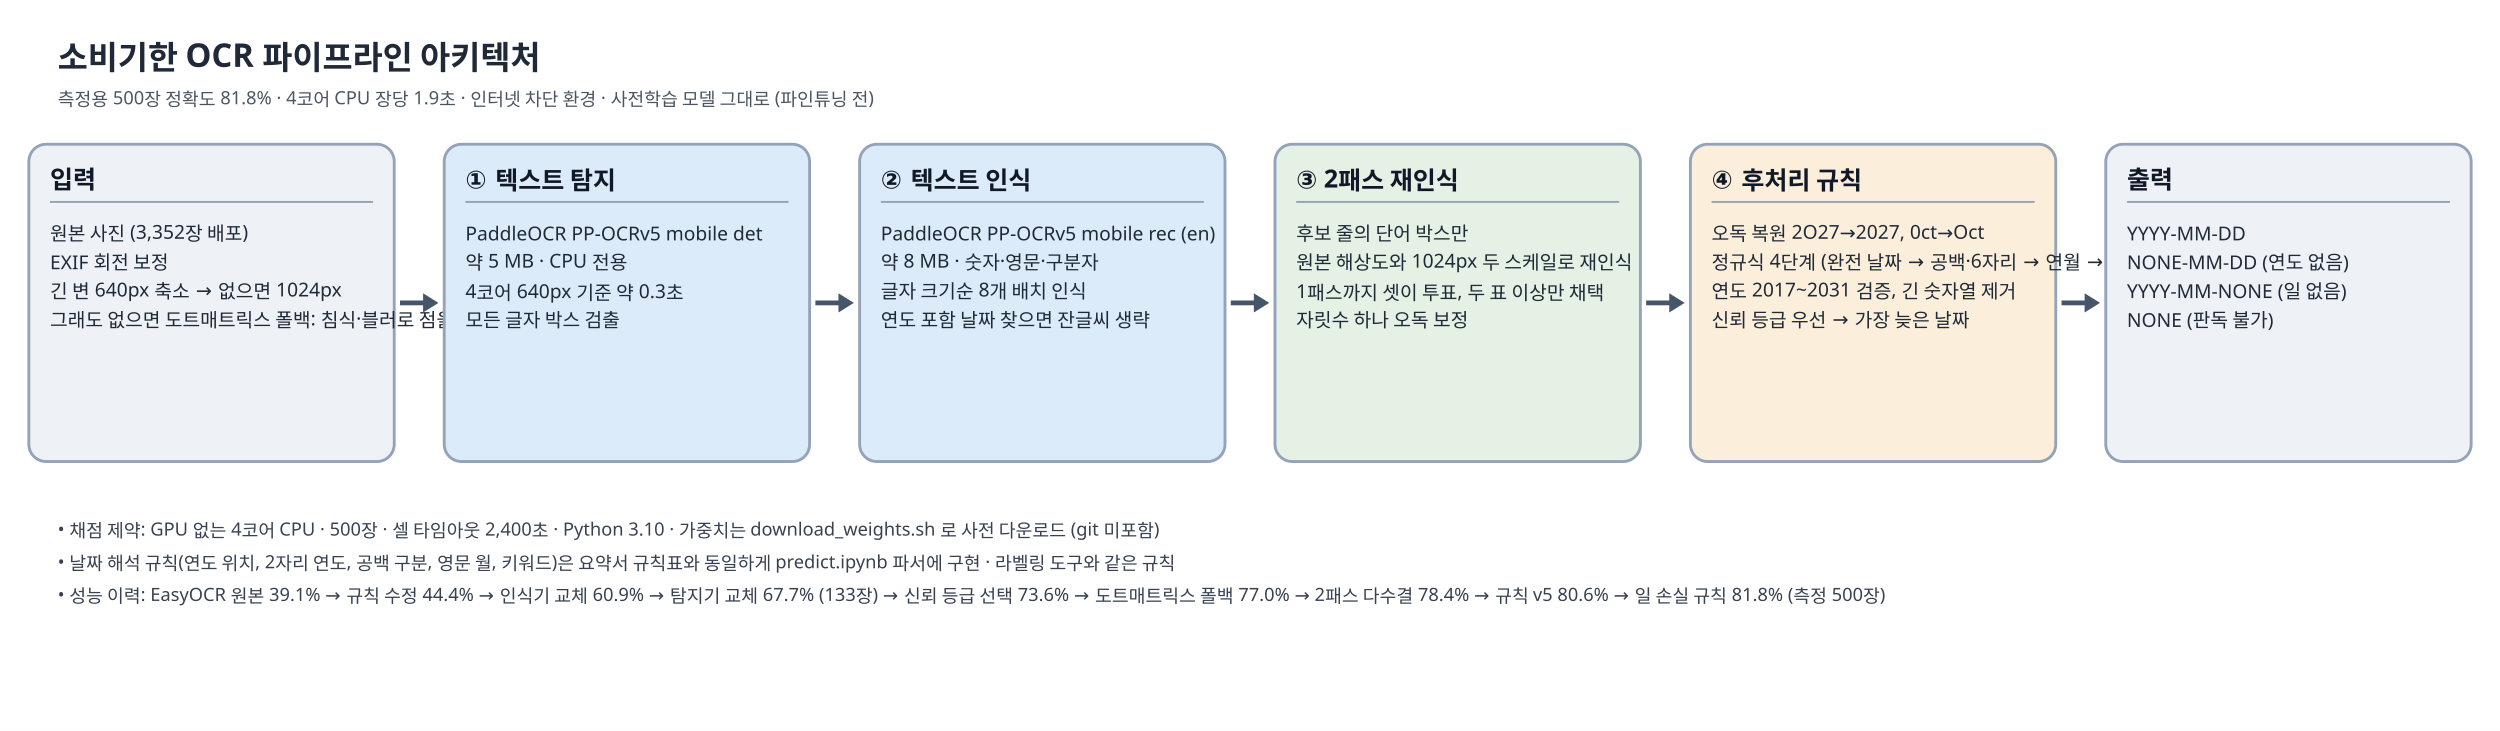
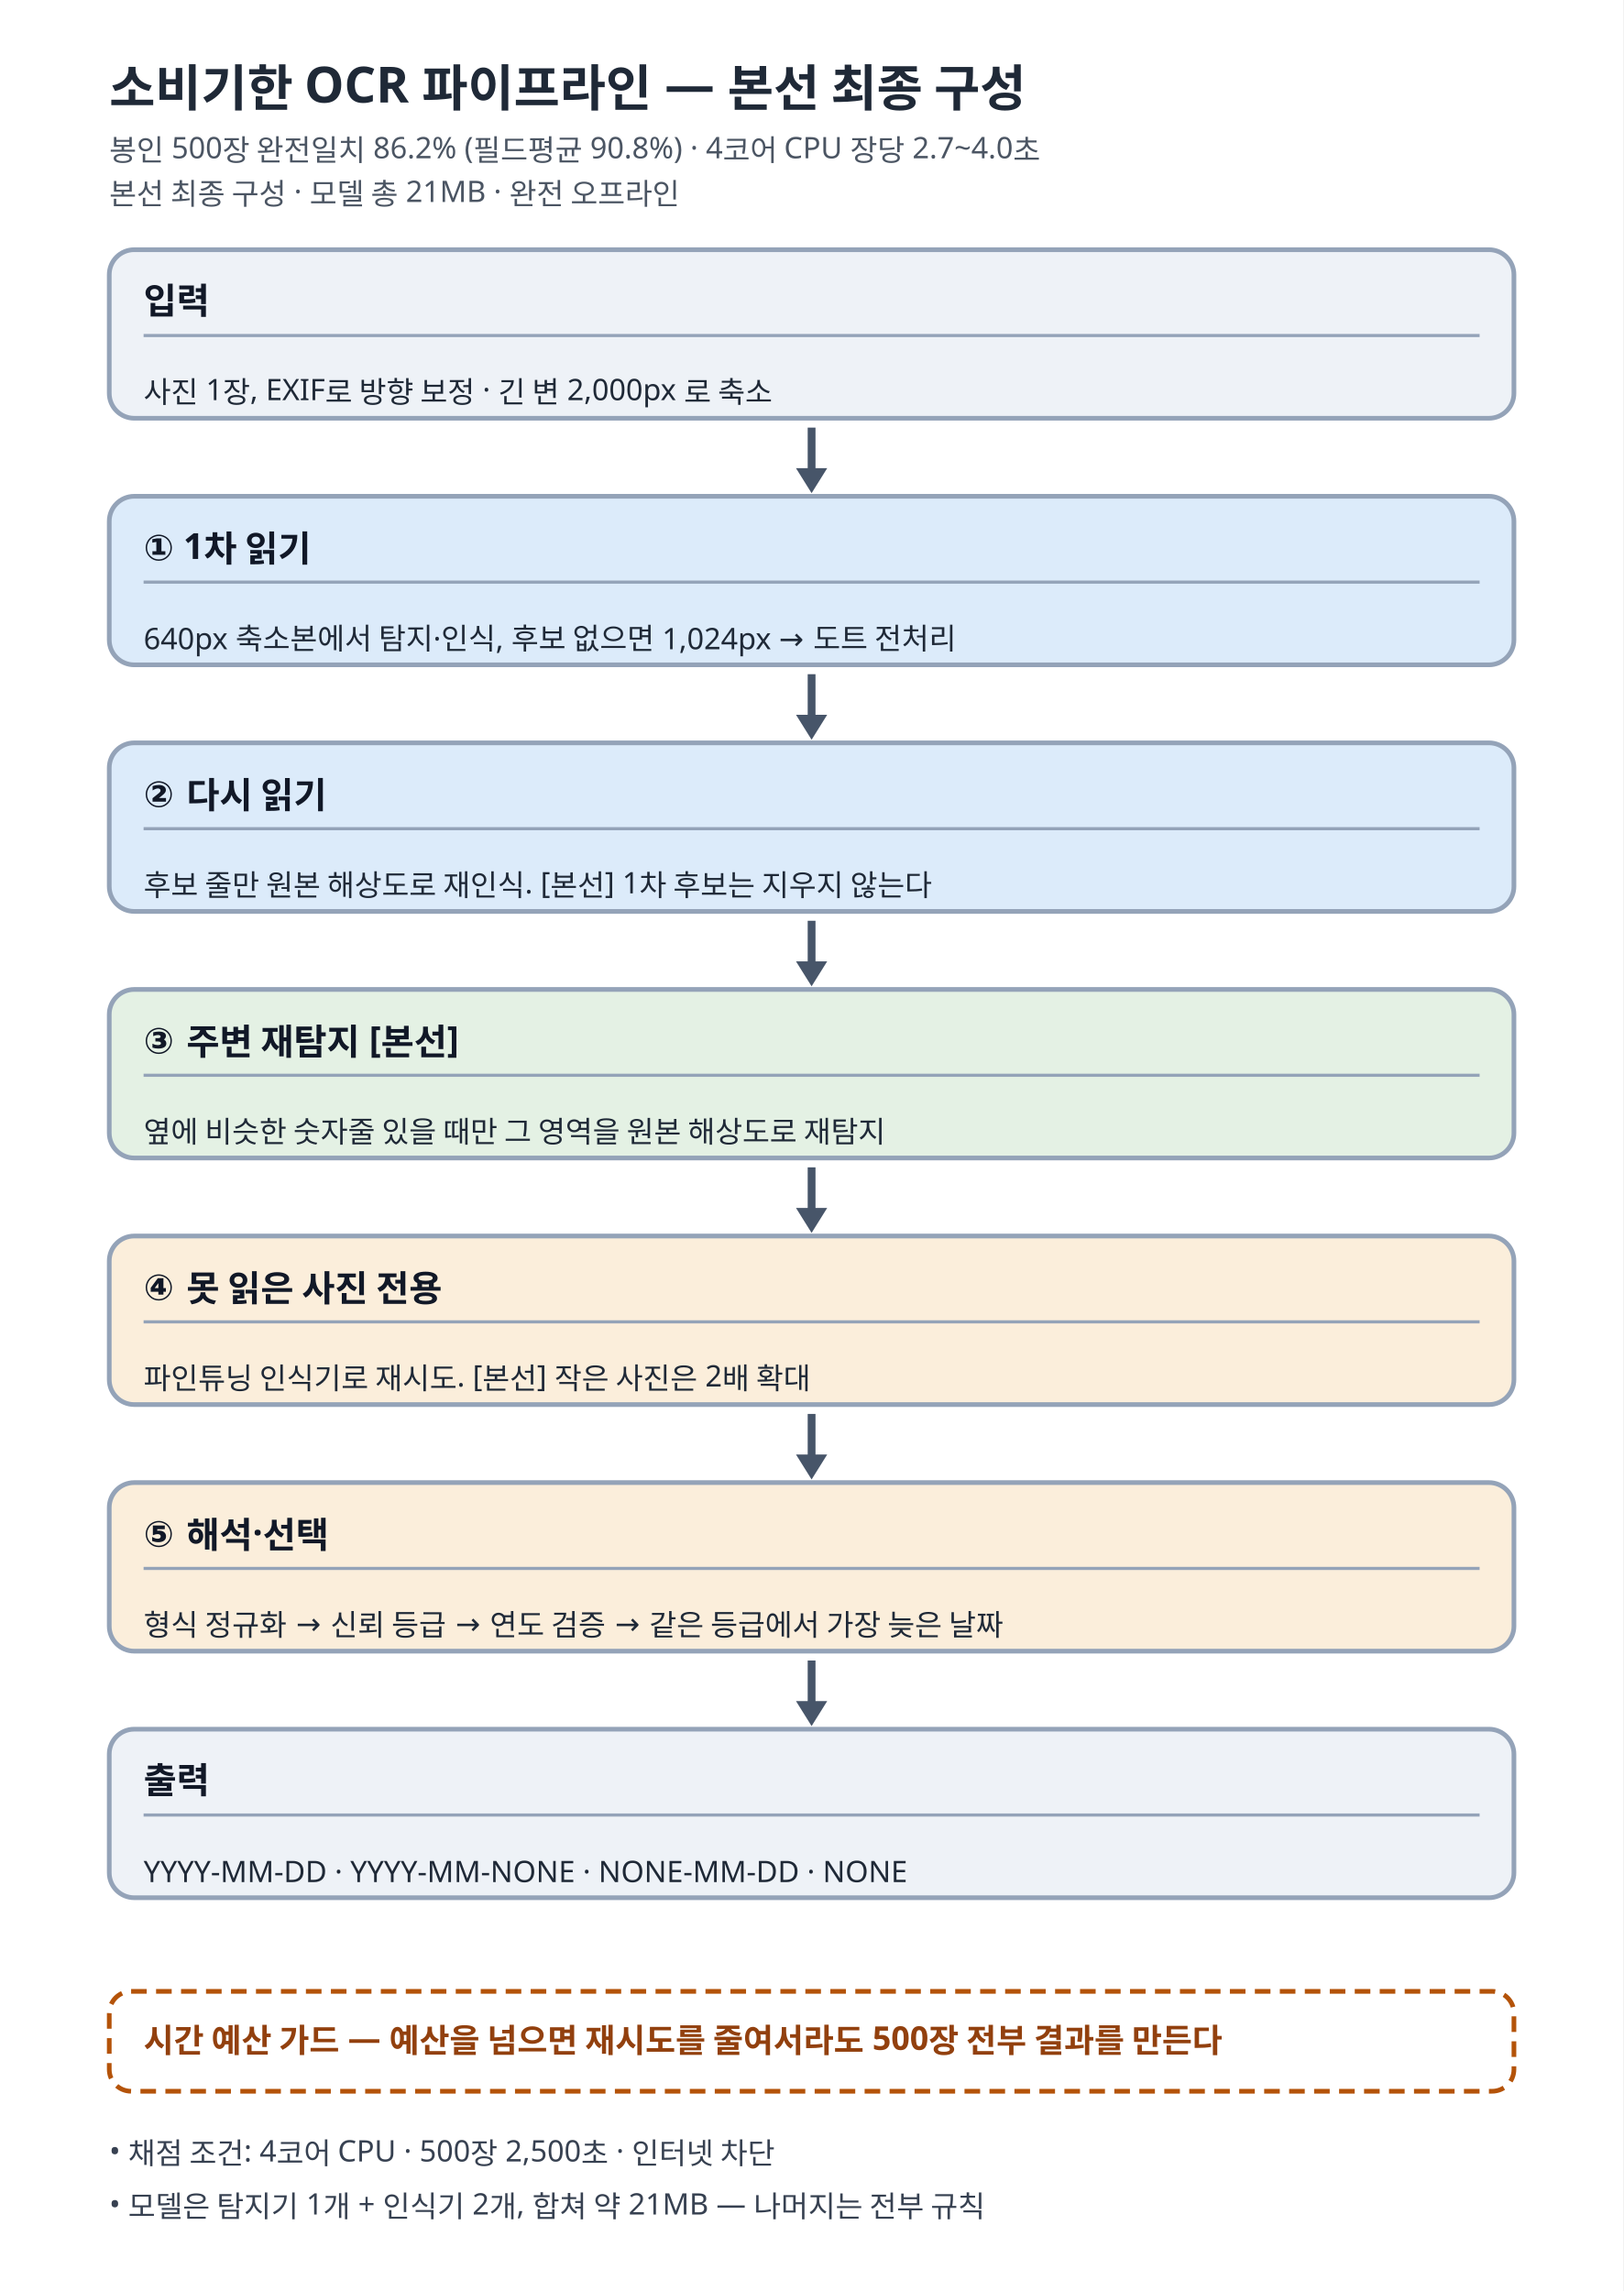
- <svg xmlns="http://www.w3.org/2000/svg" width="2600" height="760" font-family="Malgun Gothic, Apple SD Gothic Neo, sans-serif">
-   <rect width="2600" height="760" fill="white" />
-   <text x="60" y="72" font-size="34" font-weight="bold" fill="#1F2937">소비기한 OCR 파이프라인 아키텍처</text>
-   <text x="60" y="110" font-size="19" fill="#4B5563">측정용 500장 정확도 81.8% · 4코어 CPU 장당 1.9초 · 인터넷 차단 환경 · 사전학습 모델 그대로 (파인튜닝 전)</text>
-   <rect x="30" y="150" width="380" height="330" rx="18" fill="#EEF2F7" stroke="#94A3B8" stroke-width="3" />
-   <text x="52" y="196" font-size="26" font-weight="bold" fill="#111827">입력</text>
-   <line x1="52" y1="210" x2="388" y2="210" stroke="#94A3B8" stroke-width="2" />
-   <text x="52" y="250" font-size="20" fill="#1F2937">원본 사진 (3,352장 배포)</text>
-   <text x="52" y="280" font-size="20" fill="#1F2937">EXIF 회전 보정</text>
-   <text x="52" y="310" font-size="20" fill="#1F2937">긴 변 640px 축소 → 없으면 1024px</text>
-   <text x="52" y="340" font-size="20" fill="#1F2937">그래도 없으면 도트매트릭스 폴백: 침식·블러로 점을 이어 재시도</text>
-   <line x1="416" y1="315" x2="444" y2="315" stroke="#475569" stroke-width="5" />
-   <polygon points="456,315 440,305 440,325" fill="#475569" />
-   <rect x="462" y="150" width="380" height="330" rx="18" fill="#DCEBFA" stroke="#94A3B8" stroke-width="3" />
-   <text x="484" y="196" font-size="26" font-weight="bold" fill="#111827">① 텍스트 탐지</text>
-   <line x1="484" y1="210" x2="820" y2="210" stroke="#94A3B8" stroke-width="2" />
-   <text x="484" y="250" font-size="20" fill="#1F2937">PaddleOCR PP-OCRv5 mobile det</text>
-   <text x="484" y="280" font-size="20" fill="#1F2937">약 5 MB · CPU 전용</text>
-   <text x="484" y="310" font-size="20" fill="#1F2937">4코어 640px 기준 약 0.3초</text>
-   <text x="484" y="340" font-size="20" fill="#1F2937">모든 글자 박스 검출</text>
-   <line x1="848" y1="315" x2="876" y2="315" stroke="#475569" stroke-width="5" />
-   <polygon points="888,315 872,305 872,325" fill="#475569" />
-   <rect x="894" y="150" width="380" height="330" rx="18" fill="#DCEBFA" stroke="#94A3B8" stroke-width="3" />
-   <text x="916" y="196" font-size="26" font-weight="bold" fill="#111827">② 텍스트 인식</text>
-   <line x1="916" y1="210" x2="1252" y2="210" stroke="#94A3B8" stroke-width="2" />
-   <text x="916" y="250" font-size="20" fill="#1F2937">PaddleOCR PP-OCRv5 mobile rec (en)</text>
-   <text x="916" y="280" font-size="20" fill="#1F2937">약 8 MB · 숫자·영문·구분자</text>
-   <text x="916" y="310" font-size="20" fill="#1F2937">글자 크기순 8개 배치 인식</text>
-   <text x="916" y="340" font-size="20" fill="#1F2937">연도 포함 날짜 찾으면 잔글씨 생략</text>
-   <line x1="1280" y1="315" x2="1308" y2="315" stroke="#475569" stroke-width="5" />
-   <polygon points="1320,315 1304,305 1304,325" fill="#475569" />
-   <rect x="1326" y="150" width="380" height="330" rx="18" fill="#E4F1E4" stroke="#94A3B8" stroke-width="3" />
-   <text x="1348" y="196" font-size="26" font-weight="bold" fill="#111827">③ 2패스 재인식</text>
-   <line x1="1348" y1="210" x2="1684" y2="210" stroke="#94A3B8" stroke-width="2" />
-   <text x="1348" y="250" font-size="20" fill="#1F2937">후보 줄의 단어 박스만</text>
-   <text x="1348" y="280" font-size="20" fill="#1F2937">원본 해상도와 1024px 두 스케일로 재인식</text>
-   <text x="1348" y="310" font-size="20" fill="#1F2937">1패스까지 셋이 투표, 두 표 이상만 채택</text>
-   <text x="1348" y="340" font-size="20" fill="#1F2937">자릿수 하나 오독 보정</text>
-   <line x1="1712" y1="315" x2="1740" y2="315" stroke="#475569" stroke-width="5" />
-   <polygon points="1752,315 1736,305 1736,325" fill="#475569" />
-   <rect x="1758" y="150" width="380" height="330" rx="18" fill="#FBEEDB" stroke="#94A3B8" stroke-width="3" />
-   <text x="1780" y="196" font-size="26" font-weight="bold" fill="#111827">④ 후처리 규칙</text>
-   <line x1="1780" y1="210" x2="2116" y2="210" stroke="#94A3B8" stroke-width="2" />
-   <text x="1780" y="250" font-size="20" fill="#1F2937">오독 복원 2O27→2027, 0ct→Oct</text>
-   <text x="1780" y="280" font-size="20" fill="#1F2937">정규식 4단계 (완전 날짜 → 공백·6자리 → 연월 → 월일)</text>
-   <text x="1780" y="310" font-size="20" fill="#1F2937">연도 2017~2031 검증, 긴 숫자열 제거</text>
-   <text x="1780" y="340" font-size="20" fill="#1F2937">신뢰 등급 우선 → 가장 늦은 날짜</text>
-   <line x1="2144" y1="315" x2="2172" y2="315" stroke="#475569" stroke-width="5" />
-   <polygon points="2184,315 2168,305 2168,325" fill="#475569" />
-   <rect x="2190" y="150" width="380" height="330" rx="18" fill="#EEF2F7" stroke="#94A3B8" stroke-width="3" />
-   <text x="2212" y="196" font-size="26" font-weight="bold" fill="#111827">출력</text>
-   <line x1="2212" y1="210" x2="2548" y2="210" stroke="#94A3B8" stroke-width="2" />
-   <text x="2212" y="250" font-size="20" fill="#1F2937">YYYY-MM-DD</text>
-   <text x="2212" y="280" font-size="20" fill="#1F2937">NONE-MM-DD (연도 없음)</text>
-   <text x="2212" y="310" font-size="20" fill="#1F2937">YYYY-MM-NONE (일 없음)</text>
-   <text x="2212" y="340" font-size="20" fill="#1F2937">NONE (판독 불가)</text>
-   <text x="60" y="557" font-size="19" fill="#374151">• 채점 제약: GPU 없는 4코어 CPU · 500장 · 셀 타임아웃 2,400초 · Python 3.10 · 가중치는 download_weights.sh 로 사전 다운로드 (git 미포함)</text>
-   <text x="60" y="591" font-size="19" fill="#374151">• 날짜 해석 규칙(연도 위치, 2자리 연도, 공백 구분, 영문 월, 키워드)은 요약서 규칙표와 동일하게 predict.ipynb 파서에 구현 · 라벨링 도구와 같은 규칙</text>
-   <text x="60" y="625" font-size="19" fill="#374151">• 성능 이력: EasyOCR 원본 39.1% → 규칙 수정 44.4% → 인식기 교체 60.9% → 탐지기 교체 67.7% (133장) → 신뢰 등급 선택 73.6% → 도트매트릭스 폴백 77.0% → 2패스 다수결 78.4% → 규칙 v5 80.6% → 일 손실 규칙 81.8% (측정 500장)</text>
+ <svg xmlns="http://www.w3.org/2000/svg" width="1040" height="1468" font-family="Apple SD Gothic Neo, Malgun Gothic, sans-serif">
+   <rect width="100%" height="100%" fill="white" />
+   <text x="70" y="68" font-size="32" font-weight="bold" fill="#1F2937">소비기한 OCR 파이프라인 — 본선 최종 구성</text>
+   <text x="70" y="103" font-size="19" fill="#4B5563">봉인 500장 완전일치 86.2% (필드평균 90.8%) · 4코어 CPU 장당 2.7~4.0초</text>
+   <text x="70" y="131" font-size="19" fill="#4B5563">본선 최종 구성 · 모델 총 21MB · 완전 오프라인</text>
+   <rect x="70" y="160" width="900" height="108" rx="16" fill="#EEF2F7" stroke="#94A3B8" stroke-width="3" />
+   <text x="92" y="201" font-size="23" font-weight="bold" fill="#111827">입력</text>
+   <line x1="92" y1="215" x2="948" y2="215" stroke="#94A3B8" stroke-width="2" />
+   <text x="92" y="258" font-size="19" fill="#1F2937">사진 1장, EXIF로 방향 보정 · 긴 변 2,000px 로 축소</text>
+   <line x1="520" y1="274" x2="520" y2="302" stroke="#475569" stroke-width="5" />
+   <polygon points="520,316 510,300 530,300" fill="#475569" />
+   <rect x="70" y="318" width="900" height="108" rx="16" fill="#DCEBFA" stroke="#94A3B8" stroke-width="3" />
+   <text x="92" y="359" font-size="23" font-weight="bold" fill="#111827">① 1차 읽기</text>
+   <line x1="92" y1="373" x2="948" y2="373" stroke="#94A3B8" stroke-width="2" />
+   <text x="92" y="416" font-size="19" fill="#1F2937">640px 축소본에서 탐지·인식, 후보 없으면 1,024px → 도트 전처리</text>
+   <line x1="520" y1="432" x2="520" y2="460" stroke="#475569" stroke-width="5" />
+   <polygon points="520,474 510,458 530,458" fill="#475569" />
+   <rect x="70" y="476" width="900" height="108" rx="16" fill="#DCEBFA" stroke="#94A3B8" stroke-width="3" />
+   <text x="92" y="517" font-size="23" font-weight="bold" fill="#111827">② 다시 읽기</text>
+   <line x1="92" y1="531" x2="948" y2="531" stroke="#94A3B8" stroke-width="2" />
+   <text x="92" y="574" font-size="19" fill="#1F2937">후보 줄만 원본 해상도로 재인식. [본선] 1차 후보는 지우지 않는다</text>
+   <line x1="520" y1="590" x2="520" y2="618" stroke="#475569" stroke-width="5" />
+   <polygon points="520,632 510,616 530,616" fill="#475569" />
+   <rect x="70" y="634" width="900" height="108" rx="16" fill="#E4F1E4" stroke="#94A3B8" stroke-width="3" />
+   <text x="92" y="675" font-size="23" font-weight="bold" fill="#111827">③ 주변 재탐지 [본선]</text>
+   <line x1="92" y1="689" x2="948" y2="689" stroke="#94A3B8" stroke-width="2" />
+   <text x="92" y="732" font-size="19" fill="#1F2937">옆에 비슷한 숫자줄 있을 때만 그 영역을 원본 해상도로 재탐지</text>
+   <line x1="520" y1="748" x2="520" y2="776" stroke="#475569" stroke-width="5" />
+   <polygon points="520,790 510,774 530,774" fill="#475569" />
+   <rect x="70" y="792" width="900" height="108" rx="16" fill="#FBEEDB" stroke="#94A3B8" stroke-width="3" />
+   <text x="92" y="833" font-size="23" font-weight="bold" fill="#111827">④ 못 읽은 사진 전용</text>
+   <line x1="92" y1="847" x2="948" y2="847" stroke="#94A3B8" stroke-width="2" />
+   <text x="92" y="890" font-size="19" fill="#1F2937">파인튜닝 인식기로 재시도. [본선] 작은 사진은 2배 확대</text>
+   <line x1="520" y1="906" x2="520" y2="934" stroke="#475569" stroke-width="5" />
+   <polygon points="520,948 510,932 530,932" fill="#475569" />
+   <rect x="70" y="950" width="900" height="108" rx="16" fill="#FBEEDB" stroke="#94A3B8" stroke-width="3" />
+   <text x="92" y="991" font-size="23" font-weight="bold" fill="#111827">⑤ 해석·선택</text>
+   <line x1="92" y1="1005" x2="948" y2="1005" stroke="#94A3B8" stroke-width="2" />
+   <text x="92" y="1048" font-size="19" fill="#1F2937">형식 정규화 → 신뢰 등급 → 연도 검증 → 같은 등급에서 가장 늦은 날짜</text>
+   <line x1="520" y1="1064" x2="520" y2="1092" stroke="#475569" stroke-width="5" />
+   <polygon points="520,1106 510,1090 530,1090" fill="#475569" />
+   <rect x="70" y="1108" width="900" height="108" rx="16" fill="#EEF2F7" stroke="#94A3B8" stroke-width="3" />
+   <text x="92" y="1149" font-size="23" font-weight="bold" fill="#111827">출력</text>
+   <line x1="92" y1="1163" x2="948" y2="1163" stroke="#94A3B8" stroke-width="2" />
+   <text x="92" y="1206" font-size="19" fill="#1F2937">YYYY-MM-DD · YYYY-MM-NONE · NONE-MM-DD · NONE</text>
+   <rect x="70" y="1276" width="900" height="64" rx="14" fill="none" stroke="#B45309" stroke-width="3" stroke-dasharray="10,6" />
+   <text x="92" y="1315" font-size="21" font-weight="bold" fill="#92400E">시간 예산 가드 — 예산을 넘으면 재시도를 줄여서라도 500장 전부 결과를 만든다</text>
+   <text x="70" y="1385" font-size="19" fill="#374151">• 채점 조건: 4코어 CPU · 500장 2,500초 · 인터넷 차단</text>
+   <text x="70" y="1419" font-size="19" fill="#374151">• 모델은 탐지기 1개 + 인식기 2개, 합쳐 약 21MB — 나머지는 전부 규칙</text>
</svg>
